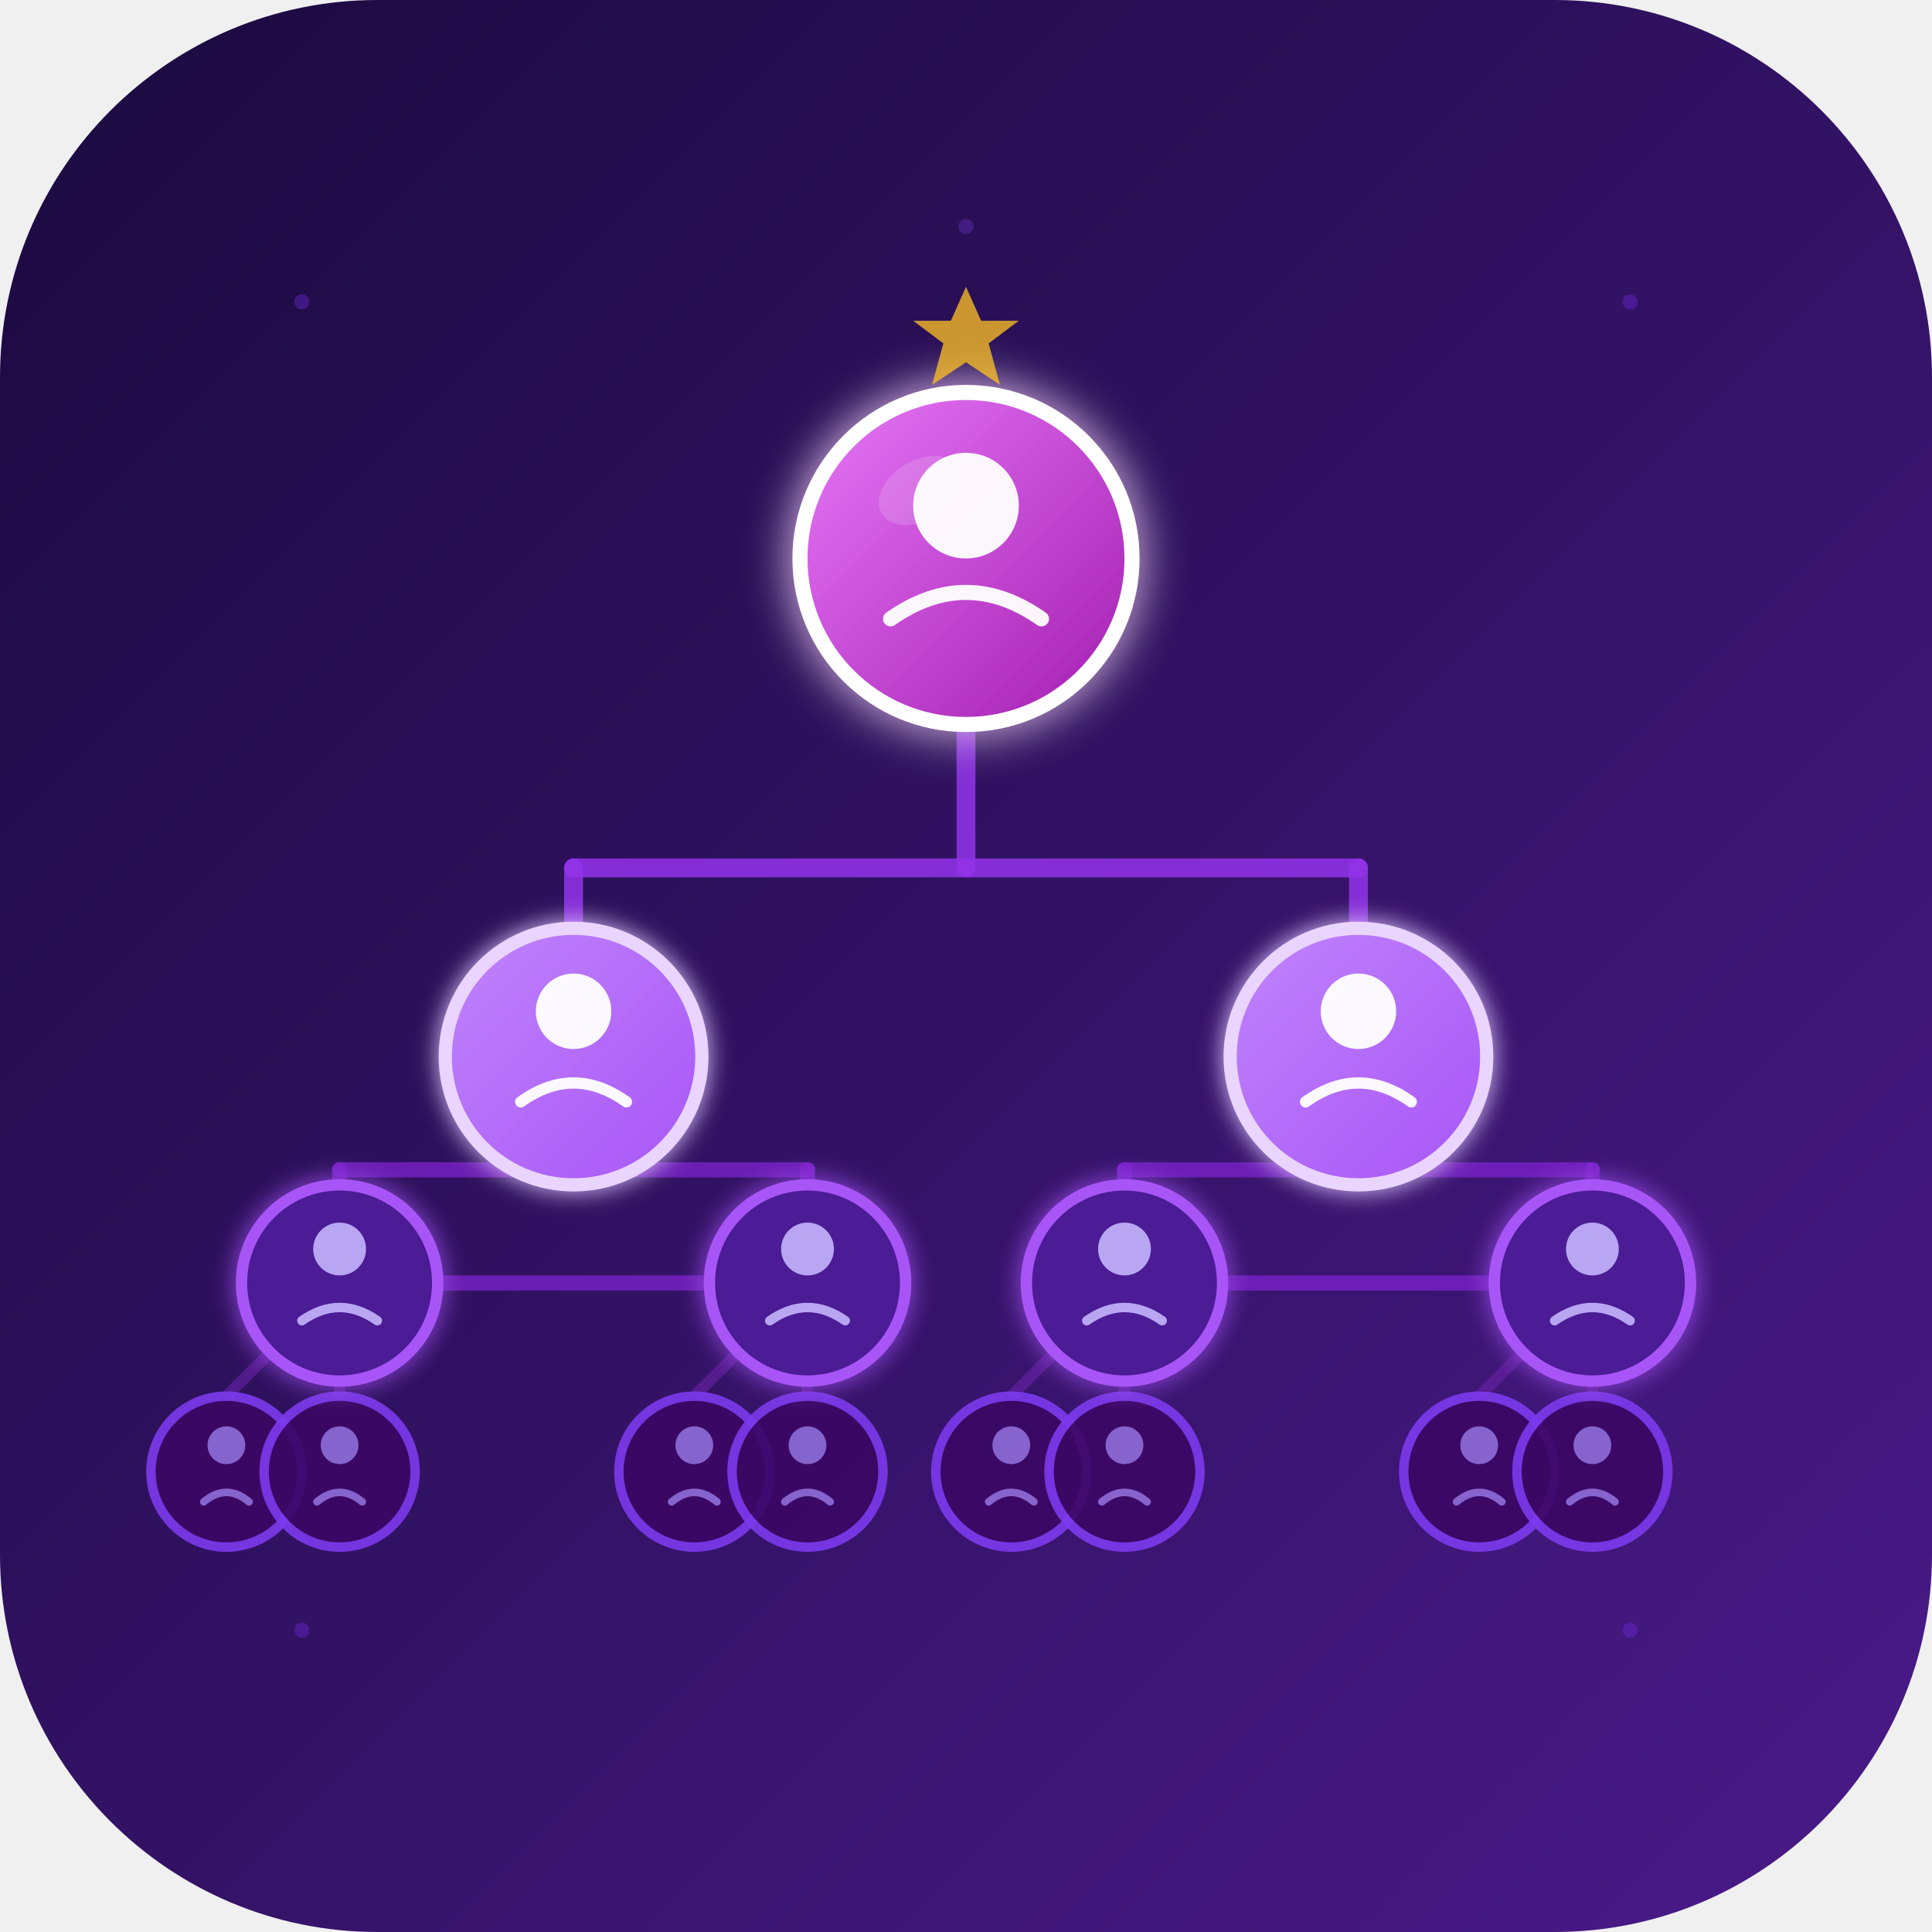
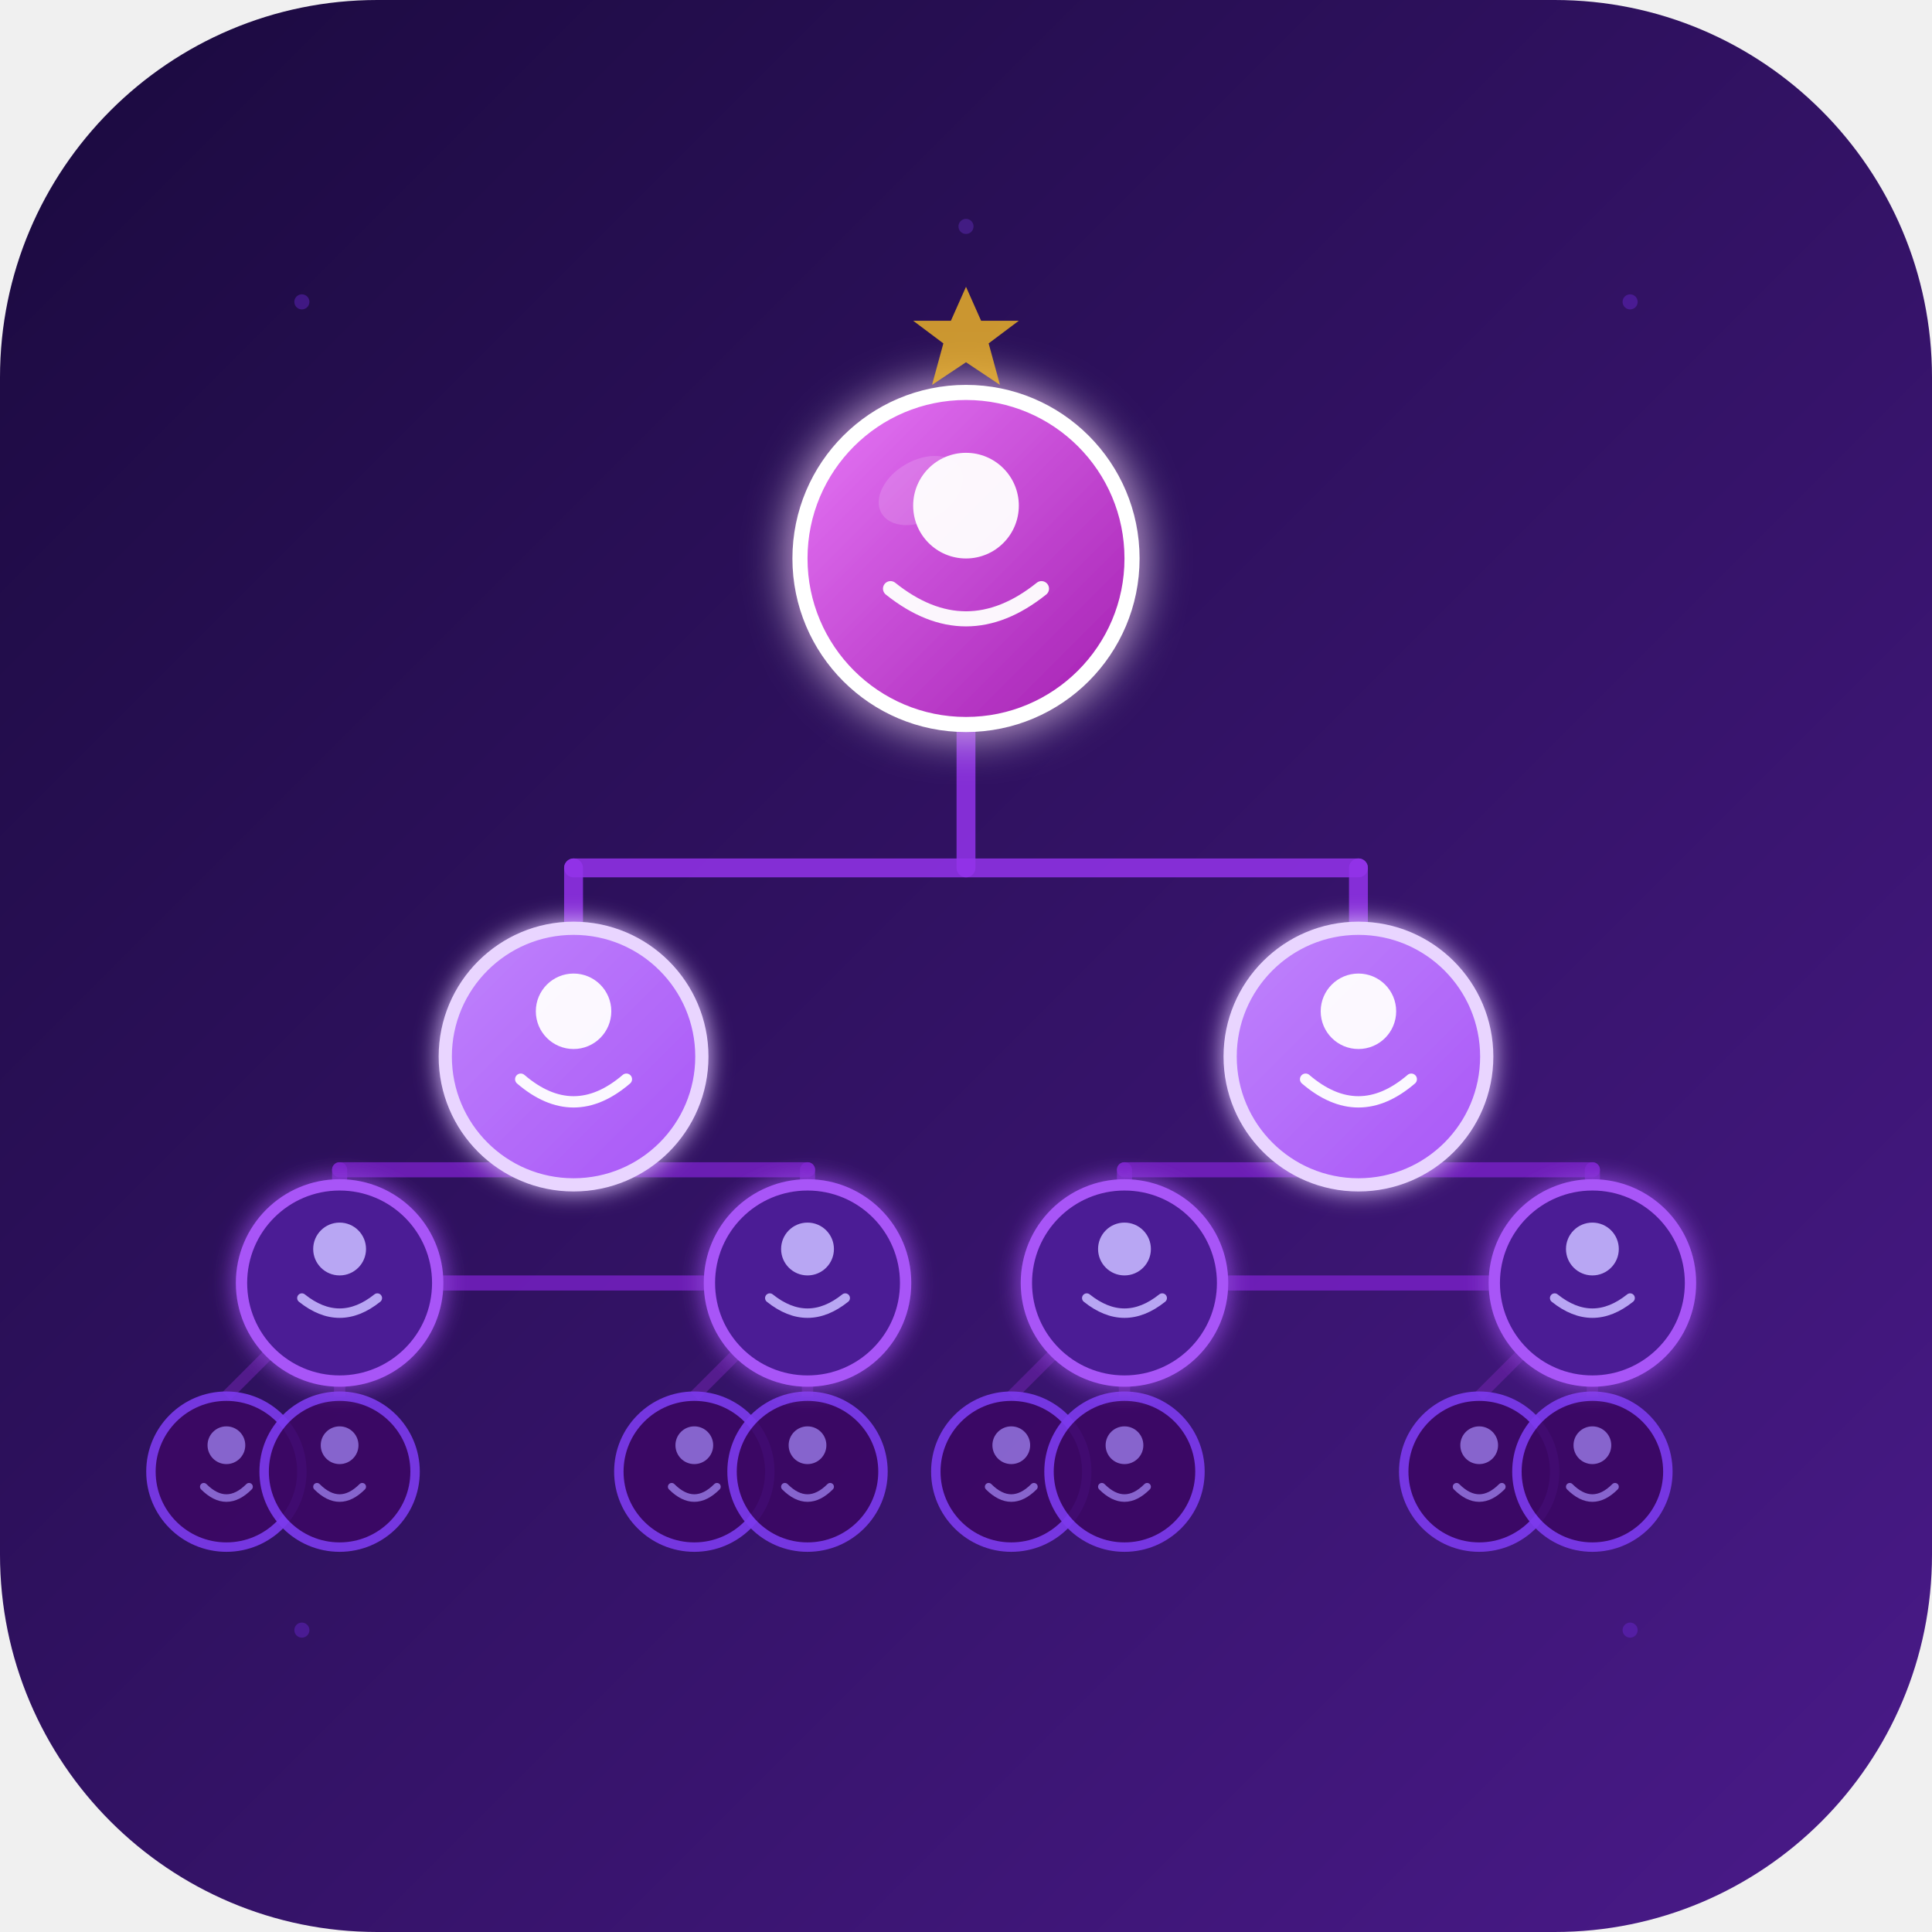
<svg xmlns="http://www.w3.org/2000/svg" viewBox="0 0 512 512" width="512" height="512">
  <defs>
    <linearGradient id="bg" x1="0%" y1="0%" x2="100%" y2="100%">
      <stop offset="0%" style="stop-color:#1a0a3e" />
      <stop offset="100%" style="stop-color:#4a1a8a" />
    </linearGradient>
    <linearGradient id="nodeGrad" x1="0%" y1="0%" x2="100%" y2="100%">
      <stop offset="0%" style="stop-color:#c084fc" />
      <stop offset="100%" style="stop-color:#a855f7" />
    </linearGradient>
    <linearGradient id="rootGrad" x1="0%" y1="0%" x2="100%" y2="100%">
      <stop offset="0%" style="stop-color:#e879f9" />
      <stop offset="100%" style="stop-color:#a21caf" />
    </linearGradient>
    <filter id="glow" x="-30%" y="-30%" width="160%" height="160%">
      <feGaussianBlur stdDeviation="6" result="blur" />
      <feMerge>
        <feMergeNode in="blur" />
        <feMergeNode in="SourceGraphic" />
      </feMerge>
    </filter>
    <filter id="softglow" x="-20%" y="-20%" width="140%" height="140%">
      <feGaussianBlur stdDeviation="3" result="blur" />
      <feMerge>
        <feMergeNode in="blur" />
        <feMergeNode in="SourceGraphic" />
      </feMerge>
    </filter>
  </defs>
  <rect width="512" height="512" rx="100" ry="100" fill="url(#bg)" />
  <circle cx="80" cy="80" r="2" fill="#6d28d9" opacity="0.4" />
  <circle cx="432" cy="80" r="2" fill="#6d28d9" opacity="0.4" />
  <circle cx="80" cy="432" r="2" fill="#6d28d9" opacity="0.4" />
  <circle cx="432" cy="432" r="2" fill="#6d28d9" opacity="0.4" />
  <circle cx="256" cy="60" r="2" fill="#7c3aed" opacity="0.3" />
  <circle cx="130" cy="256" r="2" fill="#7c3aed" opacity="0.3" />
  <circle cx="382" cy="256" r="2" fill="#7c3aed" opacity="0.3" />
  <line x1="256" y1="168" x2="256" y2="230" stroke="#9333ea" stroke-width="5" stroke-linecap="round" opacity="0.85" />
  <line x1="152" y1="230" x2="360" y2="230" stroke="#9333ea" stroke-width="5" stroke-linecap="round" opacity="0.85" />
  <line x1="152" y1="230" x2="152" y2="280" stroke="#9333ea" stroke-width="5" stroke-linecap="round" opacity="0.85" />
  <line x1="360" y1="230" x2="360" y2="280" stroke="#9333ea" stroke-width="5" stroke-linecap="round" opacity="0.85" />
  <line x1="90" y1="340" x2="214" y2="340" stroke="#7e22ce" stroke-width="4" stroke-linecap="round" opacity="0.75" />
  <line x1="90" y1="310" x2="90" y2="340" stroke="#7e22ce" stroke-width="4" stroke-linecap="round" opacity="0.75" />
  <line x1="214" y1="310" x2="214" y2="340" stroke="#7e22ce" stroke-width="4" stroke-linecap="round" opacity="0.75" />
  <line x1="152" y1="280" x2="152" y2="310" stroke="#7e22ce" stroke-width="4" stroke-linecap="round" opacity="0.75" />
  <line x1="90" y1="310" x2="214" y2="310" stroke="#7e22ce" stroke-width="4" stroke-linecap="round" opacity="0.75" />
  <line x1="298" y1="340" x2="422" y2="340" stroke="#7e22ce" stroke-width="4" stroke-linecap="round" opacity="0.75" />
  <line x1="298" y1="310" x2="298" y2="340" stroke="#7e22ce" stroke-width="4" stroke-linecap="round" opacity="0.75" />
  <line x1="422" y1="310" x2="422" y2="340" stroke="#7e22ce" stroke-width="4" stroke-linecap="round" opacity="0.75" />
  <line x1="360" y1="280" x2="360" y2="310" stroke="#7e22ce" stroke-width="4" stroke-linecap="round" opacity="0.75" />
  <line x1="298" y1="310" x2="422" y2="310" stroke="#7e22ce" stroke-width="4" stroke-linecap="round" opacity="0.75" />
  <line x1="60" y1="370" x2="90" y2="340" stroke="#6b21a8" stroke-width="3" opacity="0.6" />
  <line x1="90" y1="370" x2="90" y2="340" stroke="#6b21a8" stroke-width="3" opacity="0.6" />
  <line x1="184" y1="370" x2="214" y2="340" stroke="#6b21a8" stroke-width="3" opacity="0.6" />
  <line x1="214" y1="370" x2="214" y2="340" stroke="#6b21a8" stroke-width="3" opacity="0.6" />
  <line x1="268" y1="370" x2="298" y2="340" stroke="#6b21a8" stroke-width="3" opacity="0.6" />
  <line x1="298" y1="370" x2="298" y2="340" stroke="#6b21a8" stroke-width="3" opacity="0.6" />
  <line x1="392" y1="370" x2="422" y2="340" stroke="#6b21a8" stroke-width="3" opacity="0.6" />
  <line x1="422" y1="370" x2="422" y2="340" stroke="#6b21a8" stroke-width="3" opacity="0.6" />
  <circle cx="60" cy="390" r="20" fill="#3b0764" stroke="#7c3aed" stroke-width="2.5" opacity="0.9" />
  <circle cx="90" cy="390" r="20" fill="#3b0764" stroke="#7c3aed" stroke-width="2.5" opacity="0.9" />
  <circle cx="184" cy="390" r="20" fill="#3b0764" stroke="#7c3aed" stroke-width="2.5" opacity="0.9" />
  <circle cx="214" cy="390" r="20" fill="#3b0764" stroke="#7c3aed" stroke-width="2.5" opacity="0.9" />
  <circle cx="268" cy="390" r="20" fill="#3b0764" stroke="#7c3aed" stroke-width="2.5" opacity="0.9" />
  <circle cx="298" cy="390" r="20" fill="#3b0764" stroke="#7c3aed" stroke-width="2.5" opacity="0.9" />
  <circle cx="392" cy="390" r="20" fill="#3b0764" stroke="#7c3aed" stroke-width="2.5" opacity="0.9" />
  <circle cx="422" cy="390" r="20" fill="#3b0764" stroke="#7c3aed" stroke-width="2.5" opacity="0.9" />
  <g opacity="0.7">
    <circle cx="60" cy="383" r="5" fill="#a78bfa" />
-     <path d="M54 398 Q60 393 66 398" stroke="#a78bfa" stroke-width="2" fill="none" stroke-linecap="round" />
+     <path d="M54 394 Q60 400 66 394" stroke="#a78bfa" stroke-width="2" fill="none" stroke-linecap="round" />
    <circle cx="90" cy="383" r="5" fill="#a78bfa" />
-     <path d="M84 398 Q90 393 96 398" stroke="#a78bfa" stroke-width="2" fill="none" stroke-linecap="round" />
+     <path d="M84 394 Q90 400 96 394" stroke="#a78bfa" stroke-width="2" fill="none" stroke-linecap="round" />
    <circle cx="184" cy="383" r="5" fill="#a78bfa" />
-     <path d="M178 398 Q184 393 190 398" stroke="#a78bfa" stroke-width="2" fill="none" stroke-linecap="round" />
+     <path d="M178 394 Q184 400 190 394" stroke="#a78bfa" stroke-width="2" fill="none" stroke-linecap="round" />
    <circle cx="214" cy="383" r="5" fill="#a78bfa" />
-     <path d="M208 398 Q214 393 220 398" stroke="#a78bfa" stroke-width="2" fill="none" stroke-linecap="round" />
+     <path d="M208 394 Q214 400 220 394" stroke="#a78bfa" stroke-width="2" fill="none" stroke-linecap="round" />
    <circle cx="268" cy="383" r="5" fill="#a78bfa" />
-     <path d="M262 398 Q268 393 274 398" stroke="#a78bfa" stroke-width="2" fill="none" stroke-linecap="round" />
+     <path d="M262 394 Q268 400 274 394" stroke="#a78bfa" stroke-width="2" fill="none" stroke-linecap="round" />
    <circle cx="298" cy="383" r="5" fill="#a78bfa" />
-     <path d="M292 398 Q298 393 304 398" stroke="#a78bfa" stroke-width="2" fill="none" stroke-linecap="round" />
+     <path d="M292 394 Q298 400 304 394" stroke="#a78bfa" stroke-width="2" fill="none" stroke-linecap="round" />
    <circle cx="392" cy="383" r="5" fill="#a78bfa" />
-     <path d="M386 398 Q392 393 398 398" stroke="#a78bfa" stroke-width="2" fill="none" stroke-linecap="round" />
+     <path d="M386 394 Q392 400 398 394" stroke="#a78bfa" stroke-width="2" fill="none" stroke-linecap="round" />
    <circle cx="422" cy="383" r="5" fill="#a78bfa" />
-     <path d="M416 398 Q422 393 428 398" stroke="#a78bfa" stroke-width="2" fill="none" stroke-linecap="round" />
+     <path d="M416 394 Q422 400 428 394" stroke="#a78bfa" stroke-width="2" fill="none" stroke-linecap="round" />
  </g>
  <circle cx="90" cy="340" r="26" fill="#4c1d95" stroke="#a855f7" stroke-width="3" filter="url(#softglow)" />
  <circle cx="214" cy="340" r="26" fill="#4c1d95" stroke="#a855f7" stroke-width="3" filter="url(#softglow)" />
  <circle cx="298" cy="340" r="26" fill="#4c1d95" stroke="#a855f7" stroke-width="3" filter="url(#softglow)" />
  <circle cx="422" cy="340" r="26" fill="#4c1d95" stroke="#a855f7" stroke-width="3" filter="url(#softglow)" />
  <g opacity="0.9">
    <circle cx="90" cy="331" r="7" fill="#c4b5fd" />
-     <path d="M80 350 Q90 343 100 350" stroke="#c4b5fd" stroke-width="2.5" fill="none" stroke-linecap="round" />
+     <path d="M80 344 Q90 352 100 344" stroke="#c4b5fd" stroke-width="2.5" fill="none" stroke-linecap="round" />
    <circle cx="214" cy="331" r="7" fill="#c4b5fd" />
-     <path d="M204 350 Q214 343 224 350" stroke="#c4b5fd" stroke-width="2.5" fill="none" stroke-linecap="round" />
+     <path d="M204 344 Q214 352 224 344" stroke="#c4b5fd" stroke-width="2.5" fill="none" stroke-linecap="round" />
    <circle cx="298" cy="331" r="7" fill="#c4b5fd" />
-     <path d="M288 350 Q298 343 308 350" stroke="#c4b5fd" stroke-width="2.5" fill="none" stroke-linecap="round" />
+     <path d="M288 344 Q298 352 308 344" stroke="#c4b5fd" stroke-width="2.5" fill="none" stroke-linecap="round" />
    <circle cx="422" cy="331" r="7" fill="#c4b5fd" />
-     <path d="M412 350 Q422 343 432 350" stroke="#c4b5fd" stroke-width="2.5" fill="none" stroke-linecap="round" />
+     <path d="M412 344 Q422 352 432 344" stroke="#c4b5fd" stroke-width="2.5" fill="none" stroke-linecap="round" />
  </g>
  <circle cx="152" cy="280" r="34" fill="url(#nodeGrad)" stroke="#e9d5ff" stroke-width="3.5" filter="url(#softglow)" />
  <circle cx="360" cy="280" r="34" fill="url(#nodeGrad)" stroke="#e9d5ff" stroke-width="3.5" filter="url(#softglow)" />
  <g opacity="0.95">
    <circle cx="152" cy="268" r="10" fill="white" />
-     <path d="M138 292 Q152 282 166 292" stroke="white" stroke-width="3" fill="none" stroke-linecap="round" />
+     <path d="M138 286 Q152 298 166 286" stroke="white" stroke-width="3" fill="none" stroke-linecap="round" />
    <circle cx="360" cy="268" r="10" fill="white" />
-     <path d="M346 292 Q360 282 374 292" stroke="white" stroke-width="3" fill="none" stroke-linecap="round" />
+     <path d="M346 286 Q360 298 374 286" stroke="white" stroke-width="3" fill="none" stroke-linecap="round" />
  </g>
  <circle cx="256" cy="148" r="44" fill="url(#rootGrad)" stroke="white" stroke-width="4" filter="url(#glow)" />
  <g transform="translate(256, 90)" opacity="0.9">
    <polygon points="0,-14 4,-5 14,-5 6,1 9,12 0,6 -9,12 -6,1 -14,-5 -4,-5" fill="#fbbf24" opacity="0.85" />
  </g>
  <circle cx="256" cy="134" r="14" fill="white" opacity="0.95" />
-   <path d="M236 164 Q256 150 276 164" stroke="white" stroke-width="4" fill="none" stroke-linecap="round" opacity="0.95" />
+   <path d="M236 156 Q256 172 276 156" stroke="white" stroke-width="4" fill="none" stroke-linecap="round" opacity="0.95" />
  <ellipse cx="244" cy="130" rx="12" ry="8" fill="white" opacity="0.15" transform="rotate(-30 244 130)" />
</svg>
